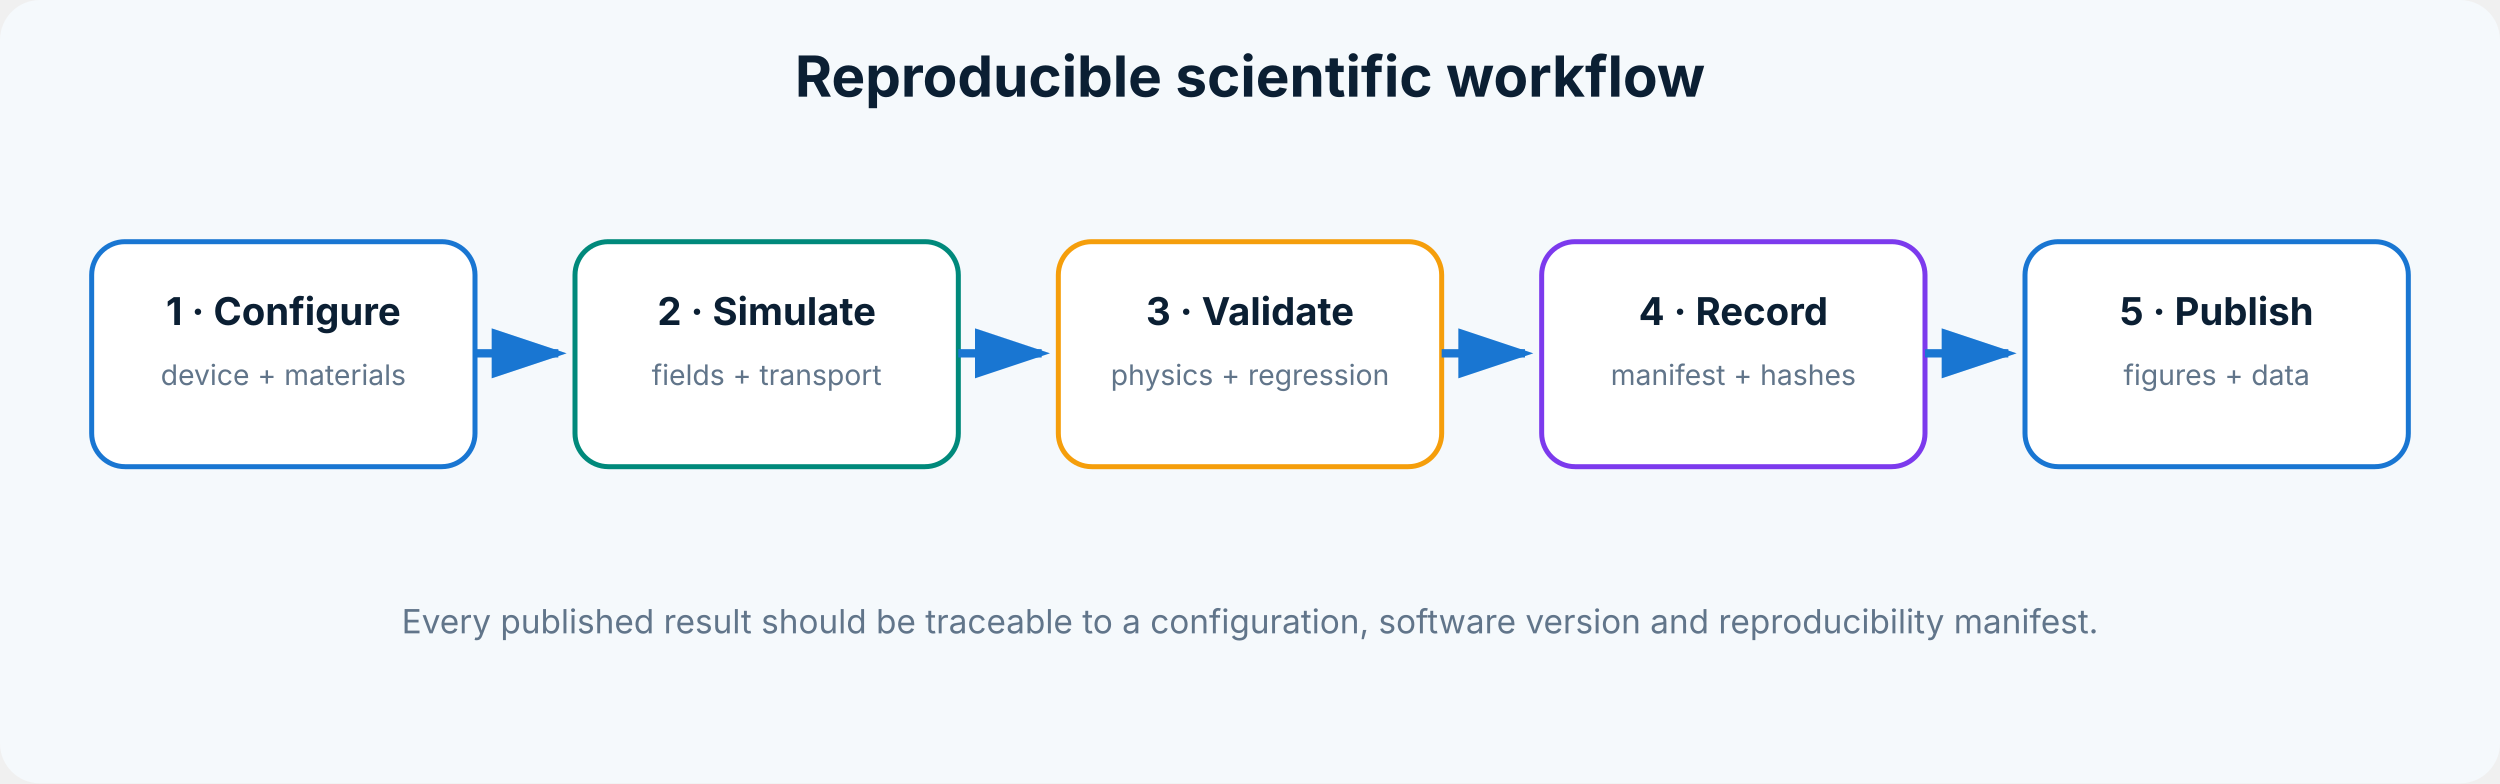
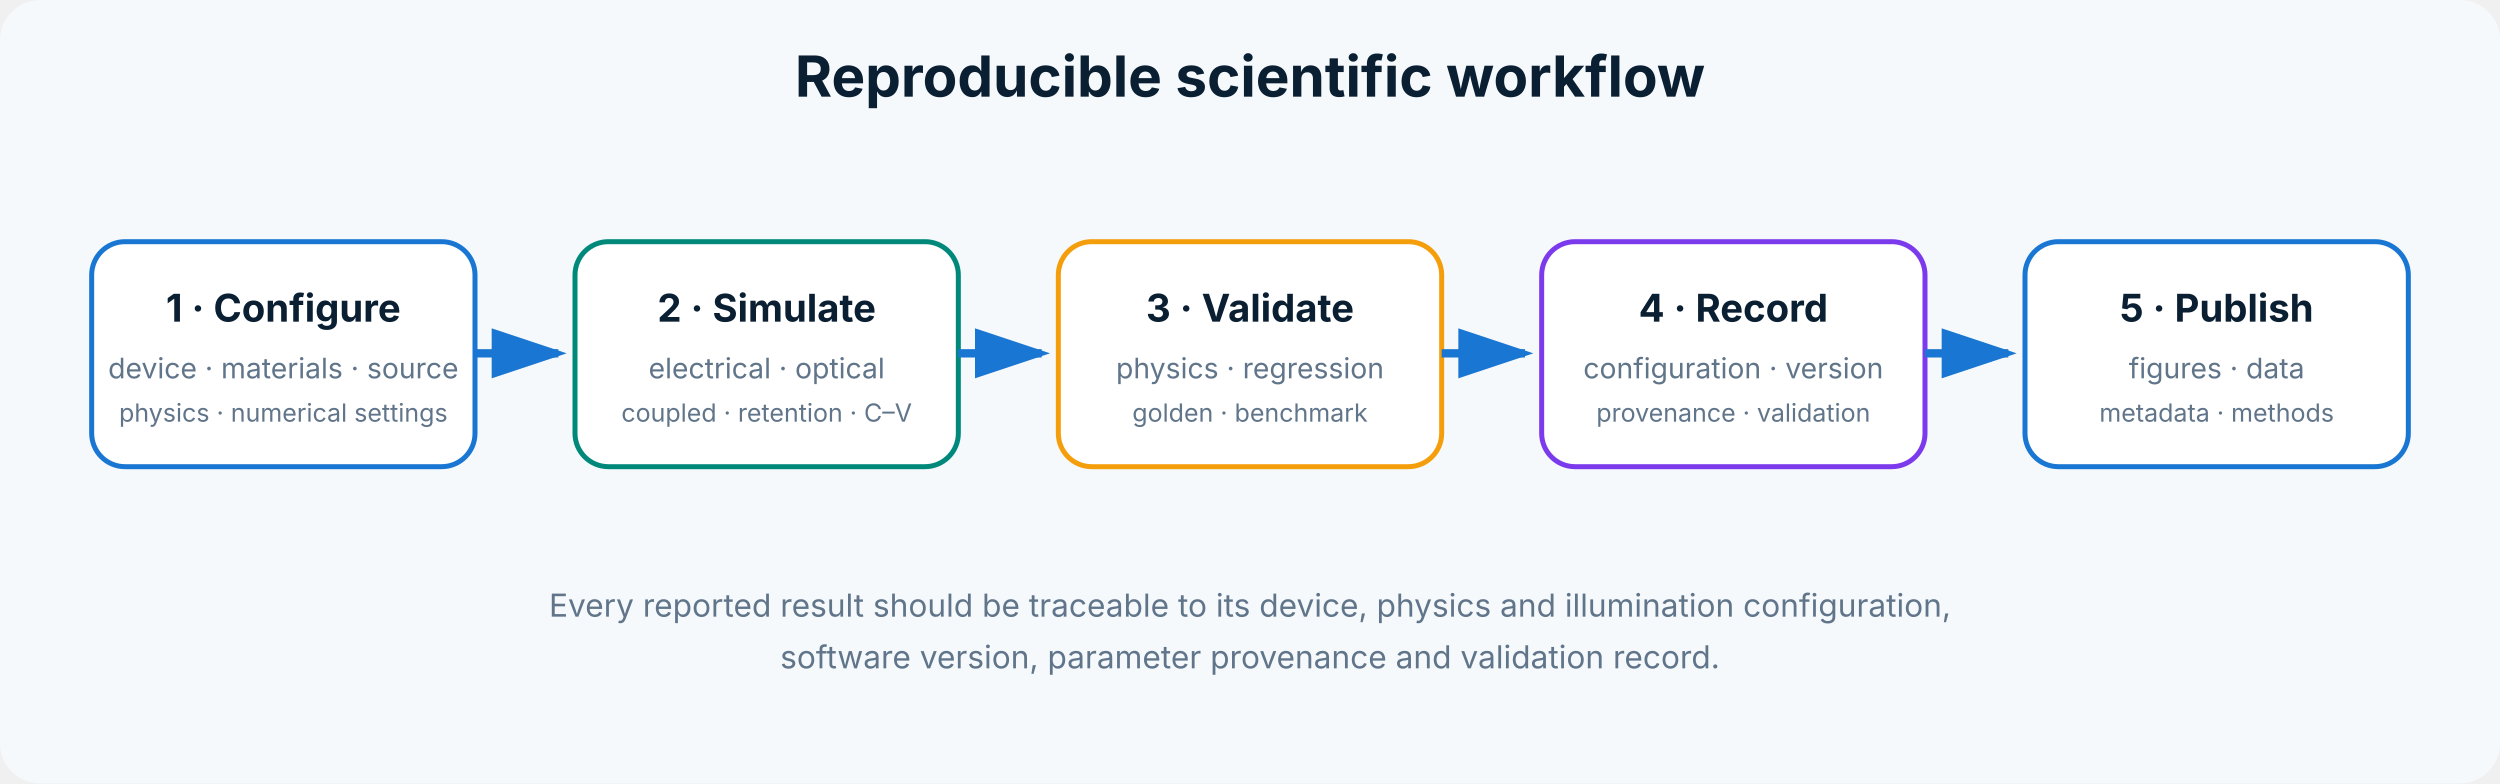
<svg xmlns="http://www.w3.org/2000/svg" viewBox="0 0 1500 470" role="img" aria-labelledby="title desc">
  <defs>
    <marker id="a" markerWidth="10" markerHeight="10" refX="8" refY="3" orient="auto">
      <path d="M0,0 L0,6 L9,3 z" fill="#1976D2" />
    </marker>
  </defs>
  <rect width="1500" height="470" rx="24" fill="#F5F9FC" />
-   <text x="750" y="58" text-anchor="middle" font-family="Inter,Arial" font-size="34" font-weight="750" fill="#0B1F33">Reproducible scientific workflow</text>
-   <g font-family="Inter,Arial" text-anchor="middle">
+   <text x="750" y="58" text-anchor="middle" font-family="Inter,Segoe UI,Arial,sans-serif" font-size="34" font-weight="750" fill="#0B1F33">
+     Reproducible scientific workflow
+   </text>
+   <g font-family="Inter,Segoe UI,Arial,sans-serif" text-anchor="middle">
    <g transform="translate(55 145)">
      <rect width="230" height="135" rx="20" fill="white" stroke="#1976D2" stroke-width="3" />
-       <text x="115" y="50" font-size="23" font-weight="700" fill="#0B1F33">1 · Configure</text>
-       <text x="115" y="86" font-size="17" fill="#61758A">device + materials</text>
+       <text x="115" y="48" font-size="23" font-weight="700" fill="#0B1F33">
+         1 · Configure
+       </text>
+       <text x="115" y="82" font-size="17" fill="#61758A">
+         device · materials · source
+       </text>
+       <text x="115" y="108" font-size="15" fill="#61758A">
+         physics · numerical settings
+       </text>
    </g>
    <g transform="translate(345 145)">
      <rect width="230" height="135" rx="20" fill="white" stroke="#00897B" stroke-width="3" />
-       <text x="115" y="50" font-size="23" font-weight="700" fill="#0B1F33">2 · Simulate</text>
-       <text x="115" y="86" font-size="17" fill="#61758A">fields + transport</text>
+       <text x="115" y="48" font-size="23" font-weight="700" fill="#0B1F33">
+         2 · Simulate
+       </text>
+       <text x="115" y="82" font-size="17" fill="#61758A">
+         electrical · optical
+       </text>
+       <text x="115" y="108" font-size="15" fill="#61758A">
+         coupled · retention · C–V
+       </text>
    </g>
    <g transform="translate(635 145)">
      <rect width="230" height="135" rx="20" fill="white" stroke="#F59E0B" stroke-width="3" />
-       <text x="115" y="50" font-size="23" font-weight="700" fill="#0B1F33">3 · Validate</text>
-       <text x="115" y="86" font-size="17" fill="#61758A">physics + regression</text>
+       <text x="115" y="48" font-size="23" font-weight="700" fill="#0B1F33">
+         3 · Validate
+       </text>
+       <text x="115" y="82" font-size="17" fill="#61758A">
+         physics · regression
+       </text>
+       <text x="115" y="108" font-size="15" fill="#61758A">
+         golden · benchmark
+       </text>
    </g>
    <g transform="translate(925 145)">
      <rect width="230" height="135" rx="20" fill="white" stroke="#7C3AED" stroke-width="3" />
-       <text x="115" y="50" font-size="23" font-weight="700" fill="#0B1F33">4 · Record</text>
-       <text x="115" y="86" font-size="17" fill="#61758A">manifest + hashes</text>
+       <text x="115" y="48" font-size="23" font-weight="700" fill="#0B1F33">
+         4 · Record
+       </text>
+       <text x="115" y="82" font-size="17" fill="#61758A">
+         configuration · version
+       </text>
+       <text x="115" y="108" font-size="15" fill="#61758A">
+         provenance · validation
+       </text>
    </g>
    <g transform="translate(1215 145)">
      <rect width="230" height="135" rx="20" fill="white" stroke="#1976D2" stroke-width="3" />
-       <text x="115" y="50" font-size="23" font-weight="700" fill="#0B1F33">5 · Publish</text>
-       <text x="115" y="86" font-size="17" fill="#61758A">figures + data</text>
+       <text x="115" y="48" font-size="23" font-weight="700" fill="#0B1F33">
+         5 · Publish
+       </text>
+       <text x="115" y="82" font-size="17" fill="#61758A">
+         figures · data
+       </text>
+       <text x="115" y="108" font-size="15" fill="#61758A">
+         metadata · methods
+       </text>
    </g>
  </g>
  <g fill="none" stroke="#1976D2" stroke-width="5" marker-end="url(#a)">
    <path d="M285 212 H335" />
    <path d="M575 212 H625" />
    <path d="M865 212 H915" />
    <path d="M1155 212 H1205" />
  </g>
-   <text x="750" y="380" text-anchor="middle" font-family="Inter,Arial" font-size="20" fill="#61758A">Every published result should be traceable to a configuration, software version and reproducibility manifest.</text>
+   <text x="750" y="370" text-anchor="middle" font-family="Inter,Segoe UI,Arial,sans-serif" font-size="19" fill="#61758A">
+     Every reported result should be traceable to its device, physics and illumination configuration,
+   </text>
+   <text x="750" y="401" text-anchor="middle" font-family="Inter,Segoe UI,Arial,sans-serif" font-size="19" fill="#61758A">
+     software version, parameter provenance and validation record.
+   </text>
</svg>
